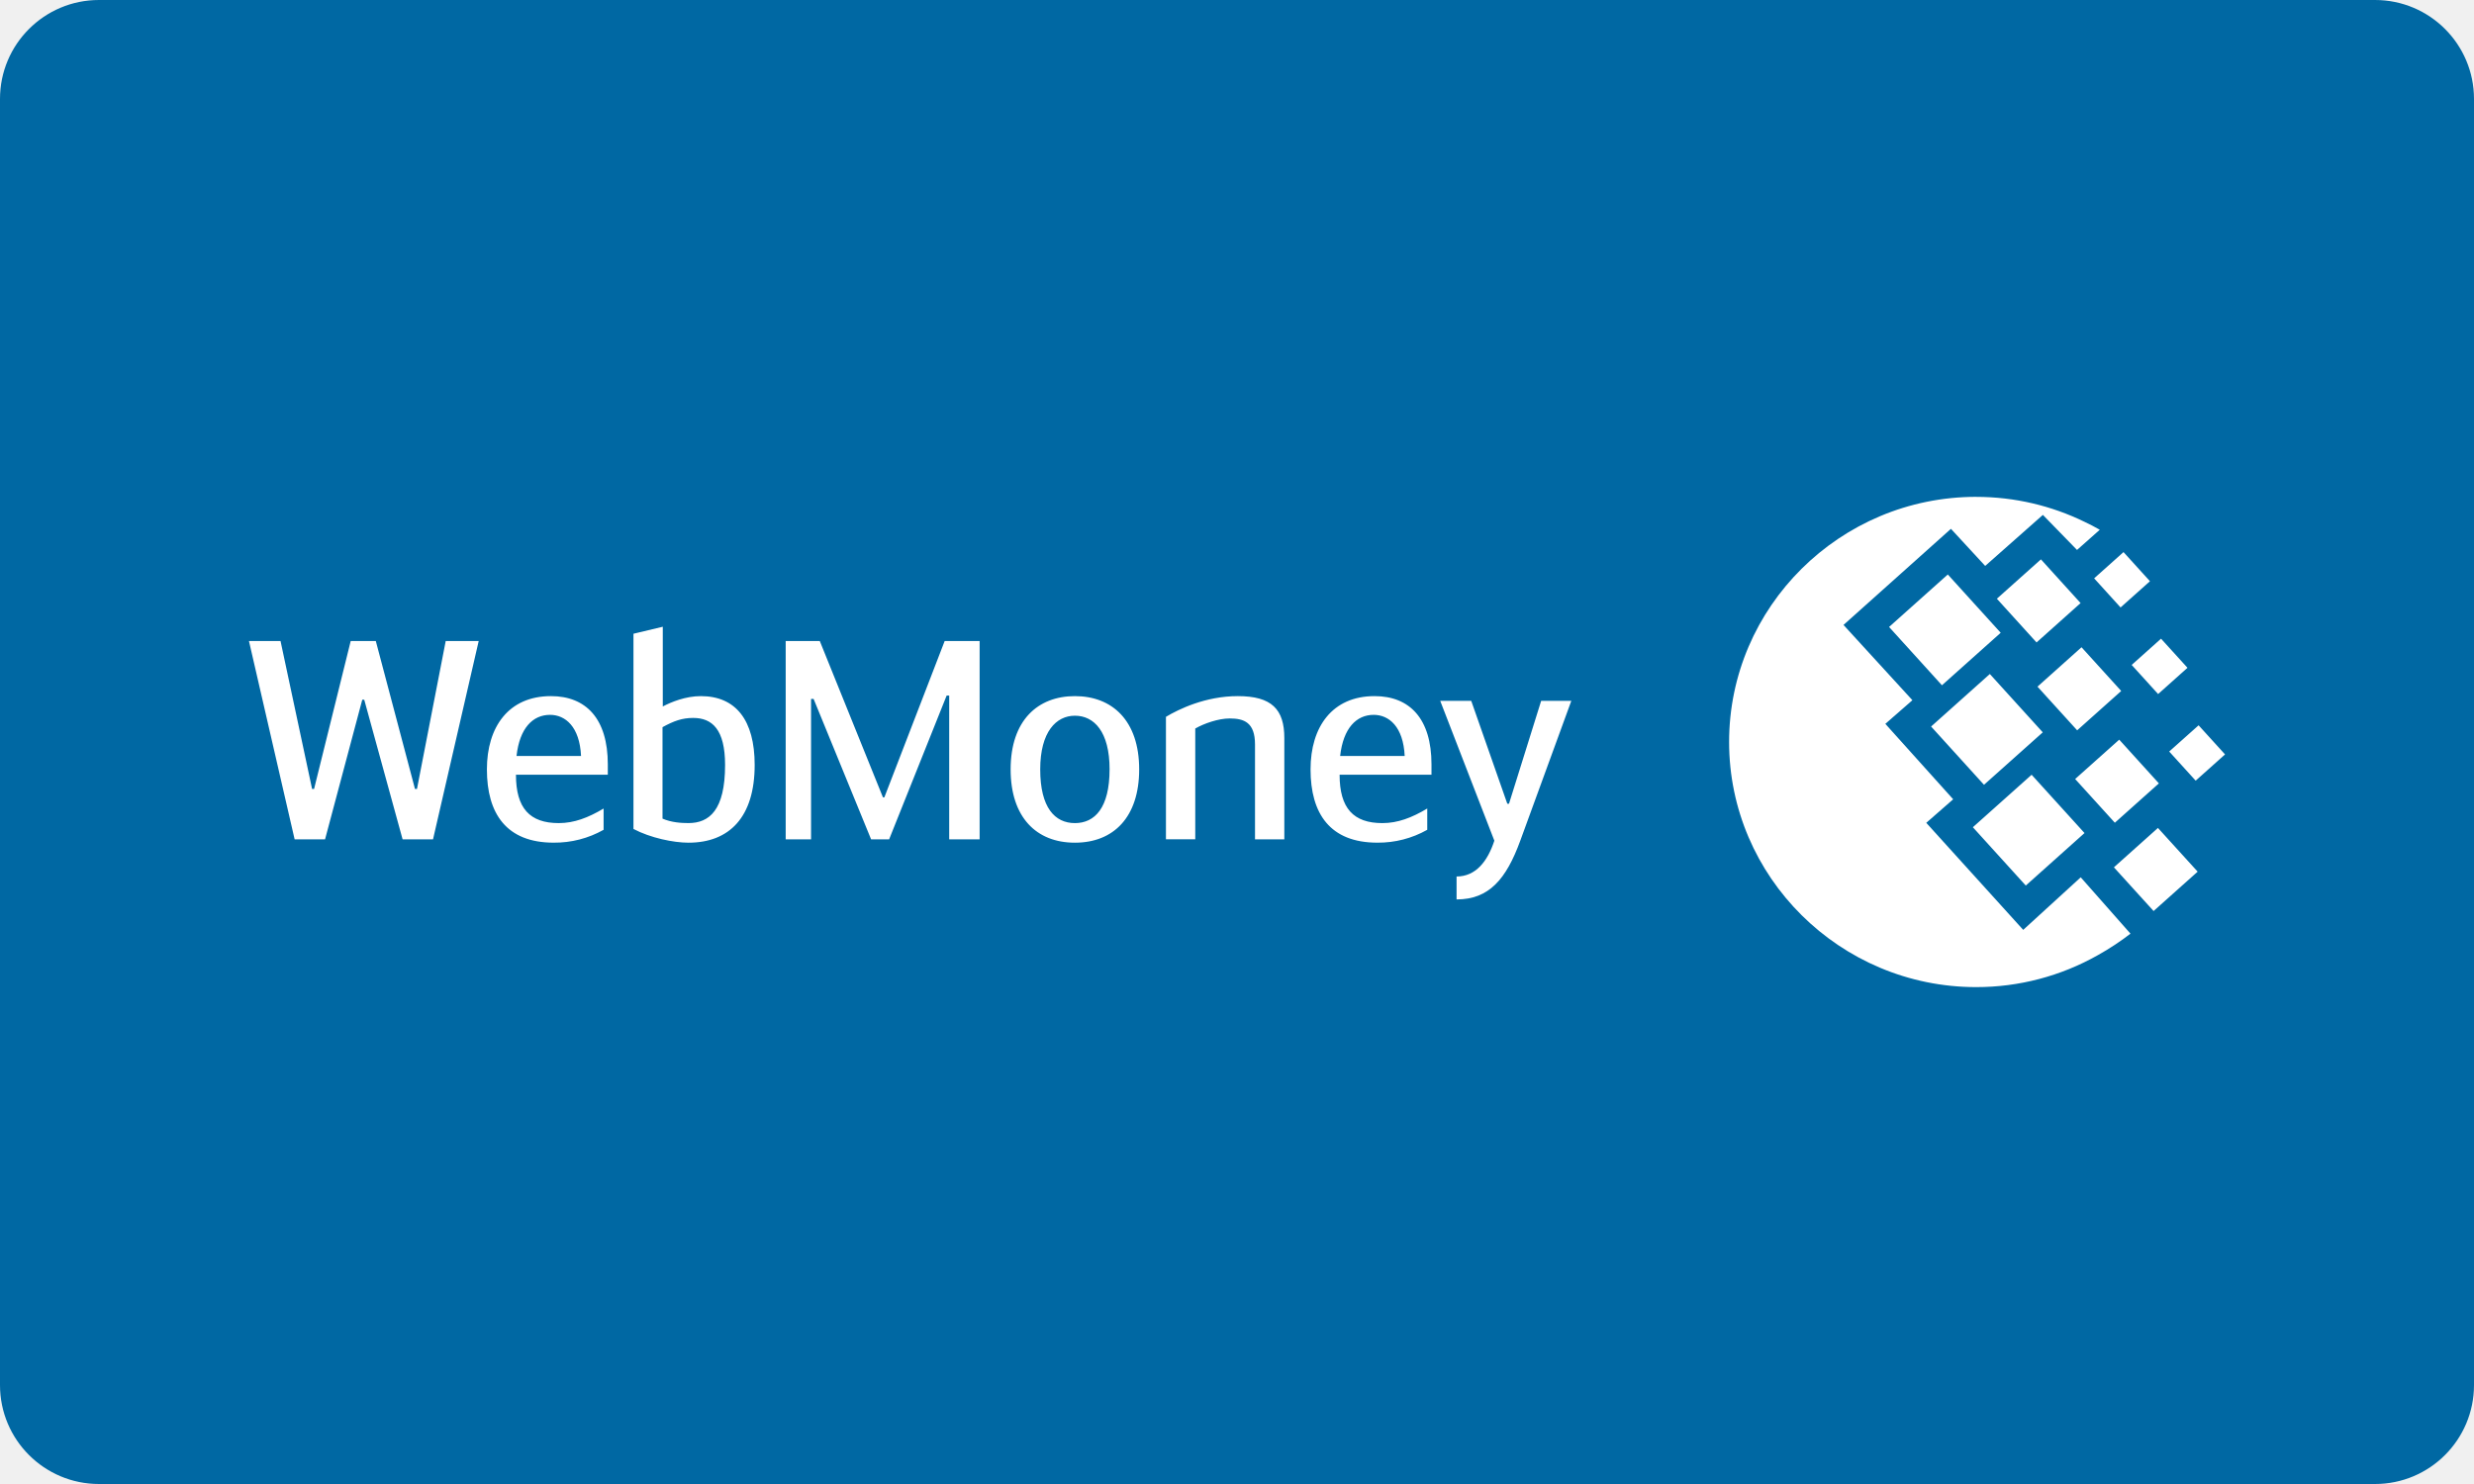
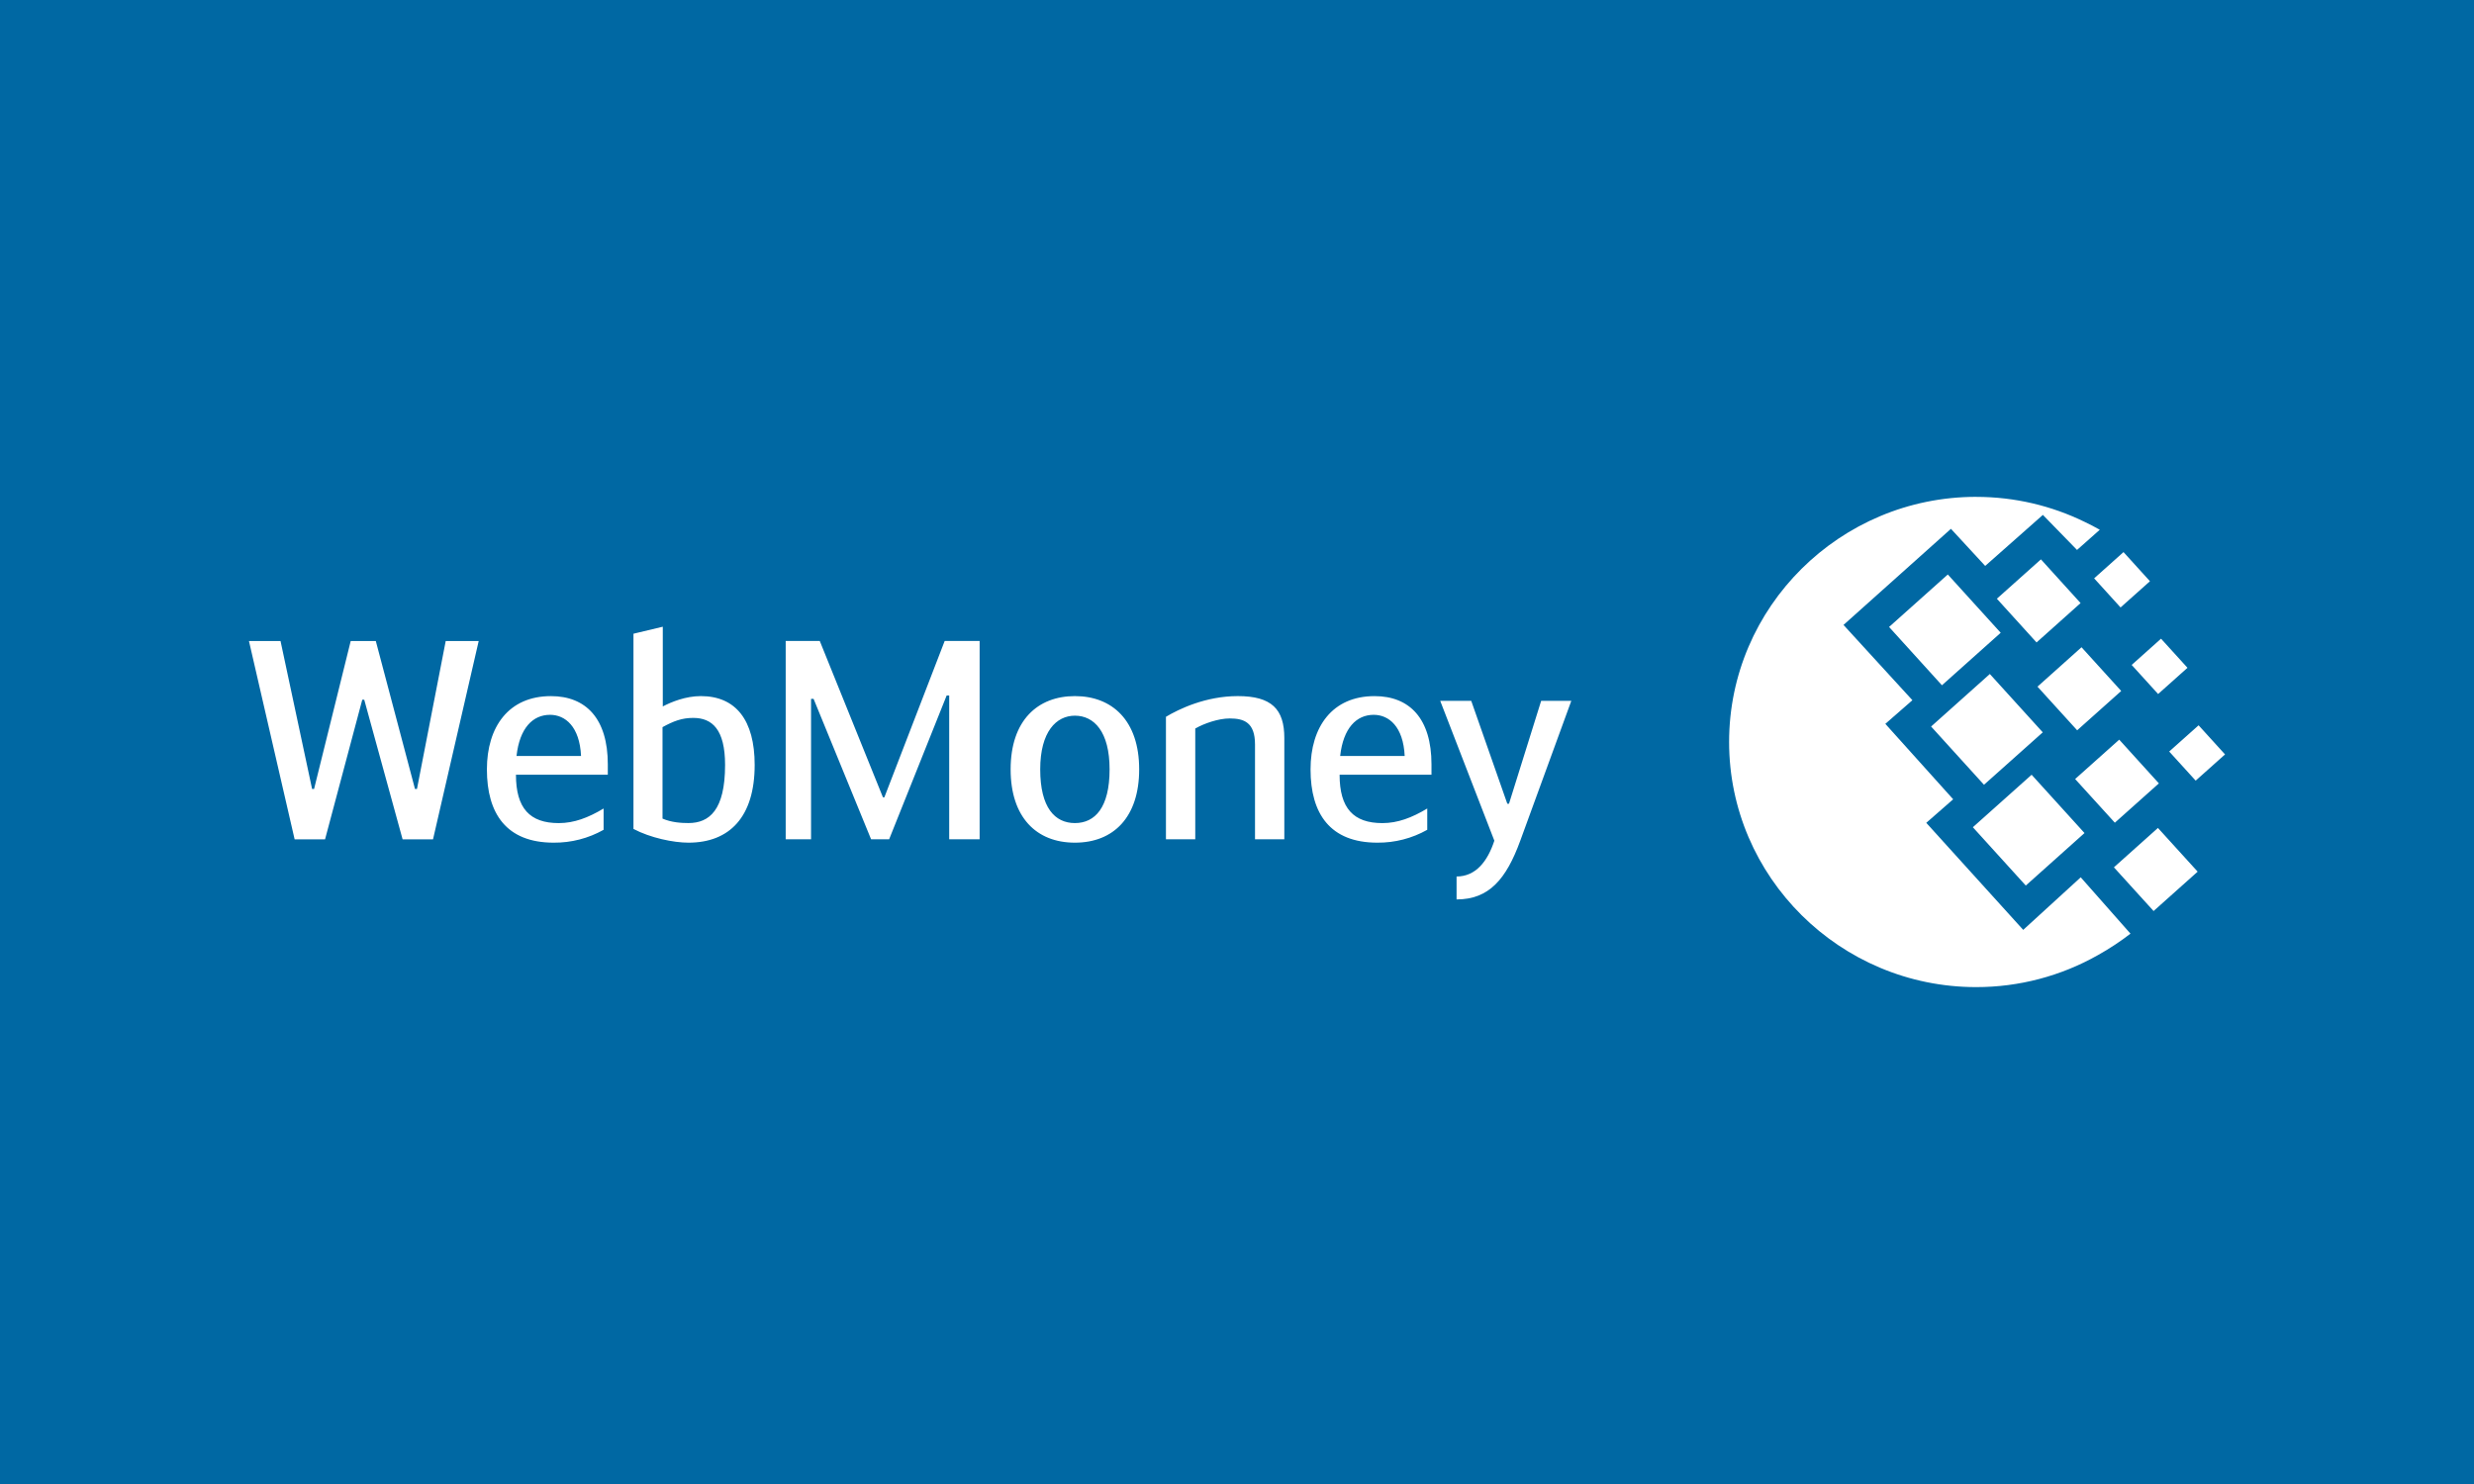
- <svg xmlns="http://www.w3.org/2000/svg" width="100" height="60">
-   <g fill="none" fill-rule="evenodd">
-     <rect fill="#0068A3" width="100" height="60" rx="4" />
-     <path d="M79.876 20.089c1.568 0 3.052.362 4.375 1.006.208.097.415.205.623.324l-.92.816-1.38-1.417-2.332 2.063-1.384-1.5-4.343 3.886L77.3 28.31l-1.094.956 2.742 3.05-1.088.952 3.919 4.328 2.325-2.125 2.011 2.278c-.4.308-.835.599-1.315.867a9.967 9.967 0 01-4.923 1.294c-5.5 0-9.986-4.453-9.986-9.91 0-5.46 4.486-9.912 9.986-9.912" fill="#FFF" />
-     <path fill="#FFF" d="M78.056 29.374l2.374-2.123 2.139 2.358-2.375 2.121-2.138-2.356m1.688 4.072l2.375-2.122 2.138 2.357-2.374 2.123-2.139-2.358m-3.387-8.097l2.374-2.122 2.138 2.357-2.375 2.122-2.137-2.357m4.357-1.142l1.781-1.591 1.603 1.767-1.78 1.592-1.604-1.768m3.164 7.29l1.782-1.592 1.603 1.768-1.78 1.591-1.605-1.768m1.567 3.571l1.78-1.592 1.605 1.767-1.781 1.592-1.604-1.767m.718-8.183l1.187-1.061L88.419 27l-1.187 1.061-1.07-1.178m-1.516-3.5l1.187-1.061 1.069 1.178-1.188 1.06-1.068-1.177m3.034 7.002l1.188-1.06 1.069 1.177-1.187 1.061-1.07-1.178m-5.324-2.623l1.78-1.593 1.604 1.768-1.78 1.591-1.604-1.766m-67.633.529h-.08l-1.504 5.644h-1.23l-1.846-8.018h1.276l1.276 5.982h.08l1.481-5.982h1.014l1.584 5.982h.08l1.162-5.982h1.333l-1.846 8.018h-1.23l-1.55-5.644m9.675 4.399v.86a4.037 4.037 0 01-2.017.52c-1.914 0-2.7-1.176-2.7-2.963 0-1.718.877-2.962 2.587-2.962 1.423 0 2.3.916 2.3 2.759v.418h-3.713c0 1.357.558 1.957 1.731 1.957.616 0 1.185-.215 1.812-.589zm-3.52-2.125h2.608c-.056-1.188-.638-1.663-1.253-1.663-.695 0-1.23.532-1.355 1.663zm5.912-2.002c.342-.18.923-.418 1.538-.418 1.413 0 2.176.972 2.176 2.782 0 2.114-1.025 3.144-2.677 3.144-.604 0-1.538-.193-2.222-.555v-7.893l1.185-.283v3.223zm-.011 4.535c.364.158.763.18 1.048.18.843 0 1.481-.52 1.481-2.35 0-1.438-.524-1.901-1.287-1.901-.456 0-.786.124-1.242.373v3.698zm8.91-.86h.057l2.438-6.321h1.413v8.018h-1.23v-5.813h-.103l-2.325 5.813h-.729l-2.324-5.677h-.103v5.677h-1.025v-8.018h1.378l2.553 6.321m5.161-1.131c0-1.979 1.094-2.962 2.598-2.962 1.504 0 2.598.983 2.598 2.962 0 1.934-1.037 2.964-2.598 2.964s-2.598-1.03-2.598-2.964zm4 0c0-1.526-.628-2.17-1.402-2.17-.752 0-1.402.644-1.402 2.17 0 1.55.593 2.172 1.402 2.172.809 0 1.401-.622 1.401-2.172zm2.278-2.125c.513-.306 1.595-.837 2.905-.837 1.368 0 1.88.531 1.88 1.696v4.094h-1.185V30.1c0-.893-.444-1.052-1.025-1.052-.456 0-1.037.204-1.39.407v4.479h-1.185V28.98m10.562 3.71v.86a4.035 4.035 0 01-2.017.52c-1.914 0-2.7-1.176-2.7-2.963 0-1.718.877-2.962 2.586-2.962 1.425 0 2.302.916 2.302 2.759v.418h-3.714c0 1.357.558 1.957 1.731 1.957.616 0 1.185-.215 1.811-.589zm-3.52-2.125h2.608c-.056-1.188-.638-1.663-1.253-1.663-.695 0-1.23.532-1.356 1.663zm8.123-2.228h1.22L61.45 33.99c-.57 1.56-1.265 2.375-2.575 2.375v-.927c.775 0 1.253-.611 1.527-1.448l-2.188-5.654h1.254l1.458 4.161h.068l1.3-4.161" />
-   </g>
+ <svg xmlns="http://www.w3.org/2000/svg" width="100" height="60" fill="none">
+   <path fill="#0068A3" d="M0 0h100v60H0z" />
+   <path fill="#fff" d="M79.876 20.089c1.568 0 3.052.362 4.375 1.006q.311.146.623.324l-.92.816-1.38-1.417-2.332 2.063-1.384-1.5-4.343 3.886L77.3 28.31l-1.094.956 2.742 3.05-1.088.952 3.919 4.328 2.325-2.125 2.011 2.278c-.4.308-.835.599-1.315.867a9.97 9.97 0 0 1-4.923 1.294c-5.5 0-9.986-4.453-9.986-9.91 0-5.46 4.486-9.912 9.986-9.912" />
+   <path fill="#fff" d="m78.056 29.374 2.374-2.123 2.139 2.358-2.375 2.12zm1.688 4.072 2.375-2.122 2.138 2.357-2.374 2.123zm-3.387-8.097 2.374-2.122 2.138 2.357-2.375 2.122zm4.357-1.142 1.781-1.591 1.603 1.767-1.78 1.592zm3.164 7.29 1.782-1.592 1.603 1.768-1.78 1.59zm1.567 3.57 1.78-1.592 1.605 1.767-1.781 1.592zm.718-8.183 1.187-1.061L88.419 27l-1.187 1.06-1.07-1.177m-1.516-3.5 1.187-1.061 1.069 1.178-1.188 1.06zm3.034 7.002 1.188-1.06 1.069 1.177-1.187 1.06zm-5.324-2.623 1.78-1.593 1.604 1.768-1.78 1.59zm-67.633.529h-.08l-1.504 5.644h-1.23l-1.846-8.018h1.276l1.276 5.982h.08l1.481-5.982h1.014l1.584 5.982h.08l1.162-5.982h1.333l-1.846 8.018h-1.23zm9.675 4.399v.86a4.04 4.04 0 0 1-2.017.52c-1.914 0-2.7-1.176-2.7-2.963 0-1.718.877-2.962 2.587-2.962 1.423 0 2.3.916 2.3 2.759v.418h-3.713c0 1.357.558 1.957 1.731 1.957.616 0 1.185-.215 1.812-.59m-3.52-2.125h2.608c-.056-1.188-.638-1.663-1.253-1.663-.695 0-1.23.532-1.355 1.663m5.912-2.002c.342-.18.923-.418 1.538-.418 1.413 0 2.176.972 2.176 2.782 0 2.114-1.025 3.144-2.677 3.144-.604 0-1.538-.193-2.222-.555v-7.893l1.185-.283zm-.011 4.535c.364.158.763.18 1.048.18.843 0 1.481-.52 1.481-2.35 0-1.438-.524-1.901-1.287-1.901-.456 0-.786.124-1.242.373zm8.91-.86h.057l2.438-6.321h1.413v8.018h-1.23v-5.813h-.103l-2.325 5.813h-.729l-2.324-5.677h-.103v5.677h-1.025v-8.018h1.378zm5.161-1.131c0-1.98 1.094-2.962 2.598-2.962s2.598.983 2.598 2.962c0 1.934-1.037 2.964-2.598 2.964s-2.598-1.03-2.598-2.964m4 0c0-1.526-.628-2.17-1.402-2.17-.752 0-1.402.644-1.402 2.17 0 1.55.593 2.172 1.402 2.172s1.402-.622 1.402-2.172m2.278-2.125c.513-.306 1.595-.837 2.905-.837 1.368 0 1.88.53 1.88 1.696v4.094h-1.185V30.1c0-.893-.444-1.052-1.025-1.052-.456 0-1.037.204-1.39.407v4.479h-1.185V28.98m10.562 3.71v.86a4.04 4.04 0 0 1-2.017.52c-1.914 0-2.7-1.176-2.7-2.963 0-1.718.877-2.962 2.586-2.962 1.425 0 2.302.916 2.302 2.759v.418h-3.714c0 1.357.558 1.957 1.731 1.957.616 0 1.186-.215 1.812-.59m-3.52-2.125h2.608c-.056-1.188-.638-1.663-1.253-1.663-.695 0-1.229.532-1.355 1.663m8.123-2.228h1.22L61.45 33.99c-.57 1.56-1.265 2.375-2.575 2.375v-.927c.775 0 1.253-.611 1.527-1.448l-2.188-5.654h1.254l1.458 4.16h.068l1.3-4.16" />
</svg>
